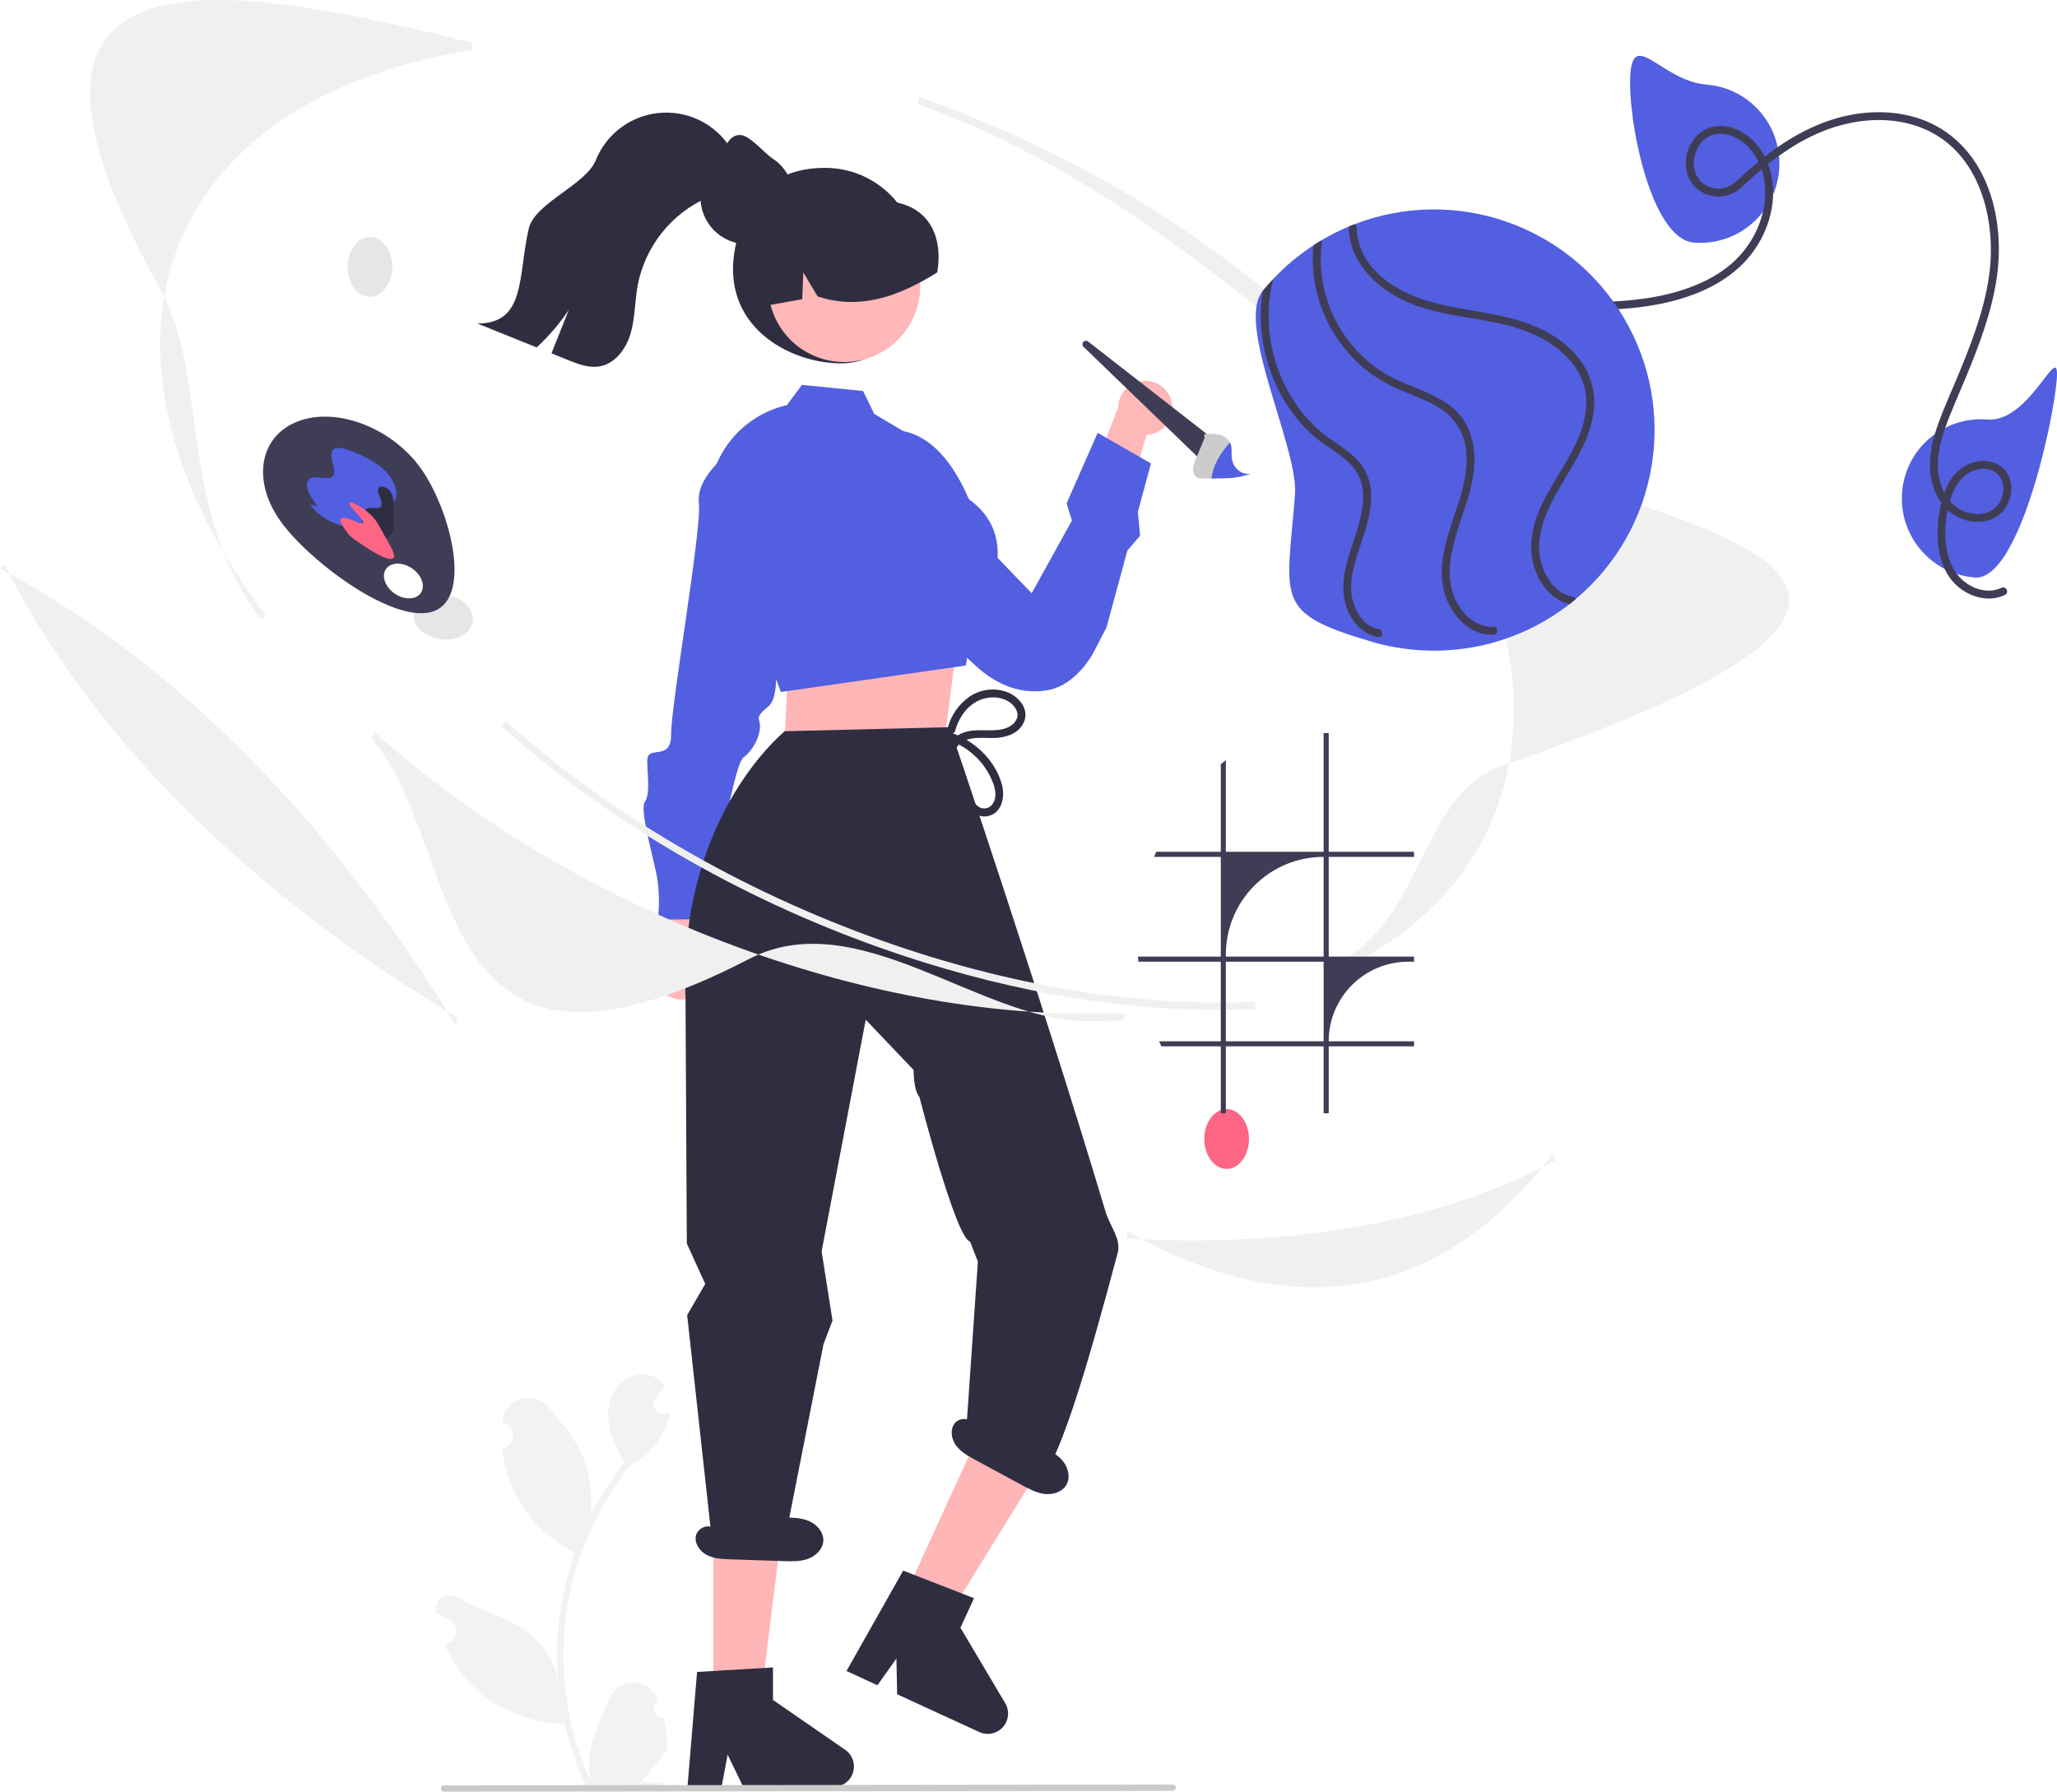
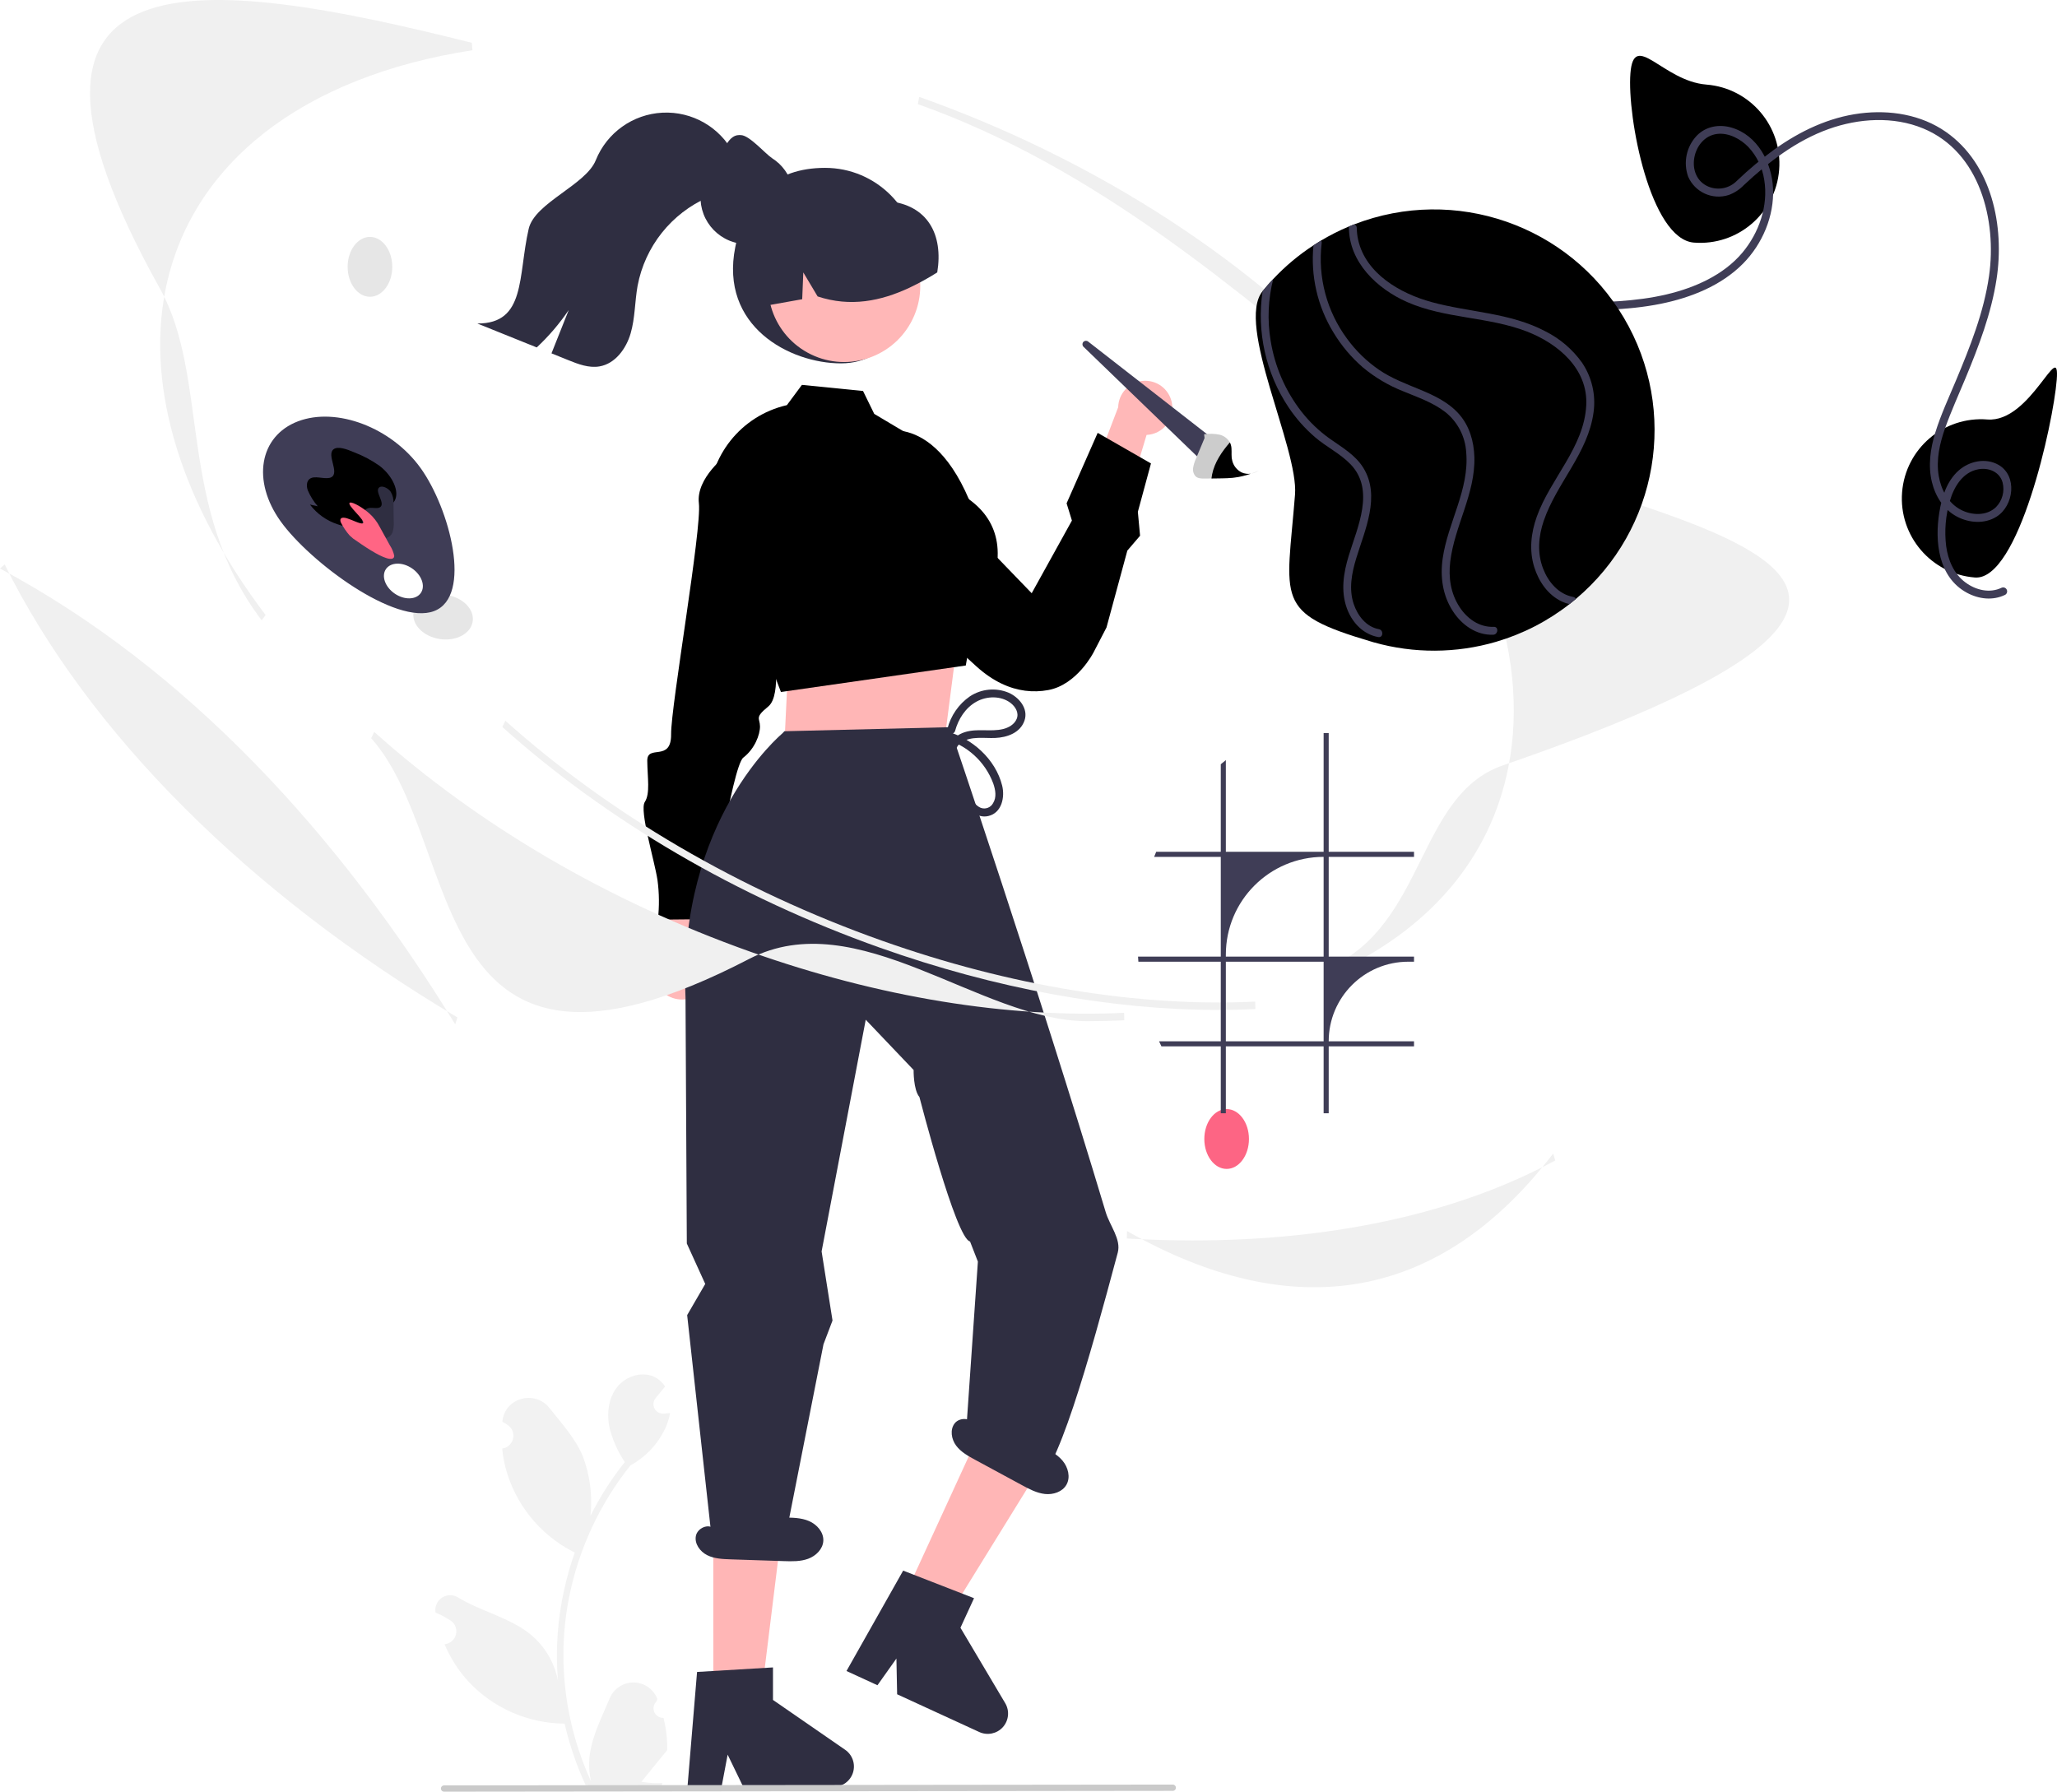
<svg xmlns="http://www.w3.org/2000/svg" data-name="Layer 1" width="778.6" height="678.194" viewBox="0 0 778.6 678.194">
  <path d="M461.855,761.164a3.613,3.613,0,0,1-2.619-6.263c.091-.362.156-.622.248-.984q-.049-.118-.098-.236a9.703,9.703,0,0,0-17.898.067c-2.927,7.051-6.654,14.113-7.572,21.568a28.705,28.705,0,0,0,.504,9.872,115.086,115.086,0,0,1-10.469-47.799,111.08,111.08,0,0,1,.689-12.392q.571-5.06,1.584-10.047a116.419,116.419,0,0,1,23.087-49.342A30.983,30.983,0,0,0,462.195,652.239a23.634,23.634,0,0,0,2.149-6.458c-.627.082-1.265.134-1.892.175-.195.01-.401.021-.597.031l-.074.003a3.58,3.58,0,0,1-2.94-5.832q.406-.5.813-.999c.411-.514.833-1.018,1.244-1.532a1.784,1.784,0,0,0,.134-.154c.473-.586.946-1.162,1.419-1.748a10.352,10.352,0,0,0-3.394-3.28c-4.741-2.777-11.281-.854-14.706,3.435-3.435,4.288-4.083,10.304-2.89,15.662a41.485,41.485,0,0,0,5.738,12.793c-.257.329-.525.648-.782.977a117.171,117.171,0,0,0-12.23,19.375,48.709,48.709,0,0,0-2.908-22.624c-2.783-6.715-8.001-12.37-12.595-18.175-5.519-6.973-16.835-3.93-17.807,4.909q-.014.128-.028.257,1.024.577,2.004,1.226a4.901,4.901,0,0,1-1.976,8.919l-.1.015a48.767,48.767,0,0,0,1.285,7.291,50.21,50.21,0,0,0,25,31.468c.401.206.792.411,1.193.607a119.597,119.597,0,0,0-6.438,30.296,113.434,113.434,0,0,0,.082,18.315l-.031-.216a29.974,29.974,0,0,0-10.232-17.308c-7.874-6.469-18.999-8.851-27.494-14.05a5.625,5.625,0,0,0-8.616,5.473q.017.114.035.227a32.926,32.926,0,0,1,3.692,1.779q1.024.578,2.004,1.226a4.901,4.901,0,0,1-1.976,8.919l-.1.015c-.072.01-.134.021-.206.031a48.808,48.808,0,0,0,8.978,14.058,50.254,50.254,0,0,0,36.446,15.991h.01a119.563,119.563,0,0,0,8.032,23.447H461.136c.103-.319.195-.648.288-.967a32.599,32.599,0,0,1-7.939-.473c2.129-2.612,4.257-5.245,6.386-7.857a1.781,1.781,0,0,0,.134-.154c1.08-1.337,2.17-2.663,3.25-4l.001-.002a47.75,47.75,0,0,0-1.399-12.164Z" transform="translate(-210.6999 -110.9029)" fill="#f2f2f2" />
  <path d="M558.01,209.444c0,19.33-9.67,39-29,39s-46-14-40-44c3.791-18.955,14.67-30,34-30A35,35,0,0,1,558.01,209.444Z" transform="translate(-210.6999 -110.9029)" fill="#2f2e41" />
  <path d="M476.924,485.619a10.761,10.761,0,0,0-2.303-16.339l8.462-37.293-18.599,6.998-5.184,34.341a10.819,10.819,0,0,0,17.624,12.293Z" transform="translate(-210.6999 -110.9029)" fill="#ffb8b8" />
-   <path d="M516.402,353.435l-12.982,1.321s3.395,19.231-1.914,23.562-3.169,4.311-3.138,7.521-2.058,8.581-6.308,11.832S478.973,458.828,478.973,458.828l-19.261.185a60.351,60.351,0,0,0-.144-14.981c-1.142-7.48-6.915-26.323-4.805-29.553s.999-9.172.937-15.592,9.123.674,9.021-10.027S476.399,311.011,475.236,301.391s10.526-18.294,10.526-18.294l10.701-.103Z" transform="translate(-210.6999 -110.9029)" fill="#525fe1" />
+   <path d="M516.402,353.435l-12.982,1.321s3.395,19.231-1.914,23.562-3.169,4.311-3.138,7.521-2.058,8.581-6.308,11.832S478.973,458.828,478.973,458.828l-19.261.185a60.351,60.351,0,0,0-.144-14.981c-1.142-7.48-6.915-26.323-4.805-29.553s.999-9.172.937-15.592,9.123.674,9.021-10.027S476.399,311.011,475.236,301.391s10.526-18.294,10.526-18.294l10.701-.103Z" transform="translate(-210.6999 -110.9029)" fill="$colorPage" />
  <path d="M654.214,263.129a10.196,10.196,0,0,1-9.52,12.402l-10.414,34.704L622.204,295.789l11.741-30.741a10.251,10.251,0,0,1,20.269-1.919Z" transform="translate(-210.6999 -110.9029)" fill="#ffb8b8" />
-   <path d="M544.268,274.432s25.176-9.439,38.825,42.254l18.119,18.766,15.222-27.506-2.013-6.525,11.765-26.671,20.171,11.576-4.965,18.311.839,9.052-4.82,5.63-7.89,29.098-4.936,9.507S618.36,370.096,607.494,372.101a28.137,28.137,0,0,1-8.783.249c-5.722-.747-11.993-3.384-18.437-9.205-23.908-21.594-38.048-38.252-38.048-38.252Z" transform="translate(-210.6999 -110.9029)" fill="#525fe1" />
+   <path d="M544.268,274.432s25.176-9.439,38.825,42.254l18.119,18.766,15.222-27.506-2.013-6.525,11.765-26.671,20.171,11.576-4.965,18.311.839,9.052-4.82,5.63-7.89,29.098-4.936,9.507S618.36,370.096,607.494,372.101a28.137,28.137,0,0,1-8.783.249c-5.722-.747-11.993-3.384-18.437-9.205-23.908-21.594-38.048-38.252-38.048-38.252Z" transform="translate(-210.6999 -110.9029)" fill="$colorPage" />
  <path d="M665.64,285.427l-44.817-43.252a1.326,1.326,0,0,1,1.736-2l47.52,37.022Z" transform="translate(-210.6999 -110.9029)" fill="#3f3d56" />
  <path d="M684.098,290.221a30.252,30.252,0,0,1-6.952,1.553c-1.206.119-2.416.161-3.616.175-.421.015-.848.016-1.266.022-.997.015-1.994.029-3.001.041-.848.016-1.706.029-2.551.036-1.244.019-2.61-.007-3.502-.881a3.919,3.919,0,0,1-.881-3.237,13.193,13.193,0,0,1,1.075-3.451c1.075-2.588,2.16-5.172,3.235-7.759l-.168-1.448a17.109,17.109,0,0,1,5.936.182,6.104,6.104,0,0,1,3.805,2.912,5.142,5.142,0,0,1,.403,1.013c.421,1.542.118,3.253.299,4.867a8.339,8.339,0,0,0,.186.996,6.777,6.777,0,0,0,3.598,4.51A6.26,6.26,0,0,0,684.098,290.221Z" transform="translate(-210.6999 -110.9029)" fill="#ccc" />
  <path d="M687.249,288.967a7.187,7.187,0,0,1-3.151,1.254A33.746,33.746,0,0,0,687.249,288.967Z" transform="translate(-210.6999 -110.9029)" fill="#e6e6e6" />
-   <path d="M684.098,290.221a30.252,30.252,0,0,1-6.952,1.553c-1.206.119-2.416.161-3.616.175-.421.015-.848.016-1.266.022-.997.015-1.994.029-3.001.041a14.575,14.575,0,0,1,.227-1.505c.94-4.642,3.671-8.59,6.723-12.141a5.142,5.142,0,0,1,.403,1.013c.421,1.542.118,3.253.299,4.867a8.339,8.339,0,0,0,.186.996,6.777,6.777,0,0,0,3.598,4.51A6.26,6.26,0,0,0,684.098,290.221Z" transform="translate(-210.6999 -110.9029)" fill="#525fe1" />
+   <path d="M684.098,290.221a30.252,30.252,0,0,1-6.952,1.553c-1.206.119-2.416.161-3.616.175-.421.015-.848.016-1.266.022-.997.015-1.994.029-3.001.041a14.575,14.575,0,0,1,.227-1.505c.94-4.642,3.671-8.59,6.723-12.141a5.142,5.142,0,0,1,.403,1.013c.421,1.542.118,3.253.299,4.867a8.339,8.339,0,0,0,.186.996,6.777,6.777,0,0,0,3.598,4.51A6.26,6.26,0,0,0,684.098,290.221Z" transform="translate(-210.6999 -110.9029)" fill="$colorPage" />
  <polygon points="299.8 250.089 298.019 258.576 296.505 289.88 357.341 281.643 362.012 245.395 355.555 234.785 299.8 250.089" fill="#ffb6b6" />
  <circle cx="530.233" cy="219.146" r="28.792" transform="translate(-127.0893 468.3822) rotate(-61.33671)" fill="#ffb7b7" />
-   <path d="M486.856,321.981l-7.917-20.57a38.089,38.089,0,0,1,29.497-37.126l.109-.025,5.693-7.671,23.131,2.314,4.24,8.665,16.761,9.98,19.063,22.321c6.003,4.311,9.57,9.838,10.601,16.43,2.191,13.995-7.608,27.997-8.773,29.603L576.257,362.815,506.821,372.766l-.53.067Z" transform="translate(-210.6999 -110.9029)" fill="#525fe1" />
+   <path d="M486.856,321.981l-7.917-20.57a38.089,38.089,0,0,1,29.497-37.126l.109-.025,5.693-7.671,23.131,2.314,4.24,8.665,16.761,9.98,19.063,22.321c6.003,4.311,9.57,9.838,10.601,16.43,2.191,13.995-7.608,27.997-8.773,29.603L576.257,362.815,506.821,372.766l-.53.067Z" transform="translate(-210.6999 -110.9029)" fill="$colorPage" />
  <path d="M500.101,226.694c.261-.041.522-.096.783-.137,4.491-.797,8.982-1.579,13.46-2.39l.412-10.15,5.425,9.092c12.375,4.107,23.953,1.786,34.844-3.337A98.372,98.372,0,0,0,565.463,214.017c2.343-14.297-3.568-25.564-18.747-27.002-.471-.045-.81-.439-1.222-.646a.013.013,0,0,1-.014-.014c-.7-.33-1.415-.645-2.129-.934a31.716,31.716,0,0,0-33.292,6.455C501.268,200.269,497.313,214.127,500.101,226.694Z" transform="translate(-210.6999 -110.9029)" fill="#2f2e41" />
  <polygon points="342.209 604.549 358.727 612.139 395.863 552.037 371.484 540.835 342.209 604.549" fill="#ffb6b6" />
  <path d="M552.556,705.421l26.828,10.441-5.141,11.187,16.946,28.553a7.691,7.691,0,0,1-9.825,10.914L550.278,752.23l-.273-13.528-7.177,10.105-11.721-5.386Z" transform="translate(-210.6999 -110.9029)" fill="#2f2e41" />
  <polygon points="270.001 641.839 288.18 641.839 296.828 571.721 269.998 571.722 270.001 641.839" fill="#ffb6b6" />
  <path d="M470.815,608.863l-.001-.188,6.828-11.767-6.972-15.317-.495-93.091c-2.746-67.272,36.282-99.609,36.589-99.927l.846-.88,62.59-1.532s32.897,96.573,59.031,183.59c1.545,5.143,5.913,10.216,4.555,15.307-10.776,40.385-23.567,86.094-31.776,87.385l-26-14,4.832-69.992-2.971-7.617c-5.322-.98-19.158-54.675-19.158-54.675-2.319-2.754-2.2-10.239-2.2-10.239l-18.122-19.027-16.703,87.702,4.13,26.158-3.418,8.994-14.638,74.254-.156,1.196-27.597-2.755Z" transform="translate(-210.6999 -110.9029)" fill="#2f2e41" />
  <path d="M474.545,743.775l28.737-1.715v12.312l27.321,18.869a7.691,7.691,0,0,1-4.37,14.019H492.021l-5.897-12.179-2.302,12.179H470.922Z" transform="translate(-210.6999 -110.9029)" fill="#2f2e41" />
  <path d="M511.132,185.641v.024a17.412,17.412,0,0,1-.572,4.466c-.061.256-.134.523-.219.779v.012a17.664,17.664,0,0,1-10.89,11.341c-.377.146-.767.268-1.156.377a15.783,15.783,0,0,1-2.507.511,15.995,15.995,0,0,1-2.3.158,17.512,17.512,0,0,1-1.801-.085,17.039,17.039,0,0,1-4.101-.937,5.154,5.154,0,0,1-.608-.219,2.968,2.968,0,0,1-.292-.122,17.661,17.661,0,0,1-9.114-23.91l.012-.012a17.307,17.307,0,0,1,3.468-4.867c3.188-3.176,4.593-11.135,9.436-11.135a6.621,6.621,0,0,1,.694.024c3.249.11,9.254,7.12,11.81,8.774a17.223,17.223,0,0,1,4.843,4.587,17.44,17.44,0,0,1,2.847,6.279A17.669,17.669,0,0,1,511.132,185.641Z" transform="translate(-210.6999 -110.9029)" fill="#2f2e41" />
  <path d="M489.575,179.497c-2.74,3.19-7.03,4.43-10.9,6.09a45.855,45.855,0,0,0-26.64,33.5c-1.07,5.97-.93,12.15-2.62,17.97-1.68,5.82-5.84,11.53-11.81,12.54-4.04.69-8.09-.87-11.89-2.41q-3.135-1.26-6.27-2.53,3.27-8.205,6.53-16.41a83.161,83.161,0,0,1-12.11,14.17q-11.235-4.53-22.49-9.06c18.46.07,15.31-17.85,19.44-35.83,2.27-9.88,21.6-16.57,25.39-25.97a28.756,28.756,0,0,1,52.16-2.62C492.155,170.447,492.265,176.347,489.575,179.497Z" transform="translate(-210.6999 -110.9029)" fill="#2f2e41" />
  <path d="M567.981,390.569a27.25,27.25,0,0,1,18.686,16.926c.821,2.368,1.334,5.176-.078,7.428a3.787,3.787,0,0,1-4.656,1.765c-1.844-.759-3.114-2.645-4.051-4.315a54.66,54.66,0,0,1-3.194-7.327c-1.448-3.798-4.538-10.138-.127-13.107,3.71-2.497,8.622-1.527,12.797-1.698,4.511-.185,9.525-1.913,11.128-6.588,1.559-4.547-2.095-8.824-6.034-10.553a15.683,15.683,0,0,0-14.64,1.395,21.228,21.228,0,0,0-8.5,12.295,1.501,1.501,0,0,0,2.893.798c1.238-4.522,3.918-8.777,8.099-11.094,3.914-2.17,9.282-2.303,12.934.505,1.806,1.389,3.225,3.701,2.3,5.997-.849,2.107-3.06,3.36-5.164,3.868-4.76,1.151-9.738-.338-14.483,1.182-4.524,1.45-7.131,5.15-6.479,9.952a36.095,36.095,0,0,0,2.383,7.848,67.798,67.798,0,0,0,3.241,7.573c1.884,3.56,5.28,7.414,9.762,6.37,5.108-1.19,6.321-7.154,5.226-11.54-2.496-10.002-11.456-18.014-21.246-20.57a1.501,1.501,0,0,0-.798,2.893Z" transform="translate(-210.6999 -110.9029)" fill="#2f2e41" />
  <path d="M612.876,663.787c-2.121-2.508-5.146-4.038-8.086-5.502l-24.664-12.286-.702,4.377c-.932-2.879-5.51-3.091-7.365-.7s-1.262,6.004.548,8.43,4.558,3.939,7.219,5.38q8.852,4.791,17.704,9.582c2.749,1.488,5.588,3.005,8.695,3.344s6.589-.78,8.137-3.496C615.988,670.062,614.996,666.294,612.876,663.787Z" transform="translate(-210.6999 -110.9029)" fill="#2f2e41" />
  <path d="M516.928,686.663c-3.017-1.297-6.408-1.315-9.692-1.312q-13.777.011-27.555.022l1.326,4.23c-2.12-2.16-6.31-.305-6.903,2.663s1.552,5.936,4.255,7.298,5.837,1.489,8.862,1.589q10.06.333,20.119.667c3.124.104,6.341.193,9.274-.891,2.932-1.084,5.547-3.641,5.72-6.762C522.516,690.888,519.946,687.96,516.928,686.663Z" transform="translate(-210.6999 -110.9029)" fill="#2f2e41" />
  <path d="M671.798,493.197c-40.413,0-84.328-8.053-127.949-23.539-53.943-19.15-103.402-48.054-143.032-83.589l1.173-2.353c39.439,35.363,88.679,64.135,142.399,83.205,48.546,17.235,97.455,25.22,141.423,23.113l.076,2.829Q678.924,493.198,671.798,493.197Z" transform="translate(-210.6999 -110.9029)" fill="#f0f0f0" />
  <path d="M309.753,345.716c-32.38-42.744-19.539-91.529-38.51-125.563C198.537,89.713,288.065,101.731,389.286,127.097l.241,2.814c-64.423,9.942-106.791,43.098-116.242,90.966-7.345,37.201,6.133,80.82,37.95,122.821Z" transform="translate(-210.6999 -110.9029)" fill="#f0f0f0" />
  <path d="M622.169,497.444c-40.413,0-86.857-44.846-127.949-23.539-124.415,64.514-107.289-43.44-143.032-83.589l1.173-2.354c39.439,35.363,88.679,64.135,142.399,83.205,48.546,17.235,97.455,25.22,141.423,23.113l.076,2.829Q629.295,497.446,622.169,497.444Z" transform="translate(-210.6999 -110.9029)" fill="#f0f0f0" />
  <path d="M714.881,479.636l-.676-2.683c36.144-16.387,33.038-65.195,65.375-76.341,246.334-84.904,3.175-94.479-51.519-139.389-48.91-40.161-102.214-86.854-169.957-110.902l.54-2.738c68.039,24.154,128.69,63.744,170.78,111.478,42.302,47.973,60.839,98.501,52.197,142.275C774.807,435.856,751.728,462.931,714.881,479.636Z" transform="translate(-210.6999 -110.9029)" fill="#f0f0f0" />
  <path d="M382.998,498.628c-43.501-71.123-101.296-134.653-172.298-172.525L212.459,324.536C243.939,388.122,304.808,449.029,383.854,496.04Z" transform="translate(-210.6999 -110.9029)" fill="#f0f0f0" />
  <path d="M662.192,580.444q-12.286,0-24.992-.736l.091-2.829c62.476,35.545,118.21,27.092,161.3-29.34l.79,2.627C762.469,570.111,715.42,580.444,662.192,580.444Z" transform="translate(-210.6999 -110.9029)" fill="#f0f0f0" />
  <ellipse cx="464.297" cy="431.139" rx="8.447" ry="11.327" fill="#fd6584" />
  <ellipse cx="378.422" cy="344.442" rx="8.447" ry="11.327" transform="translate(-229.6173 555.9749) rotate(-81.36748)" fill="#e6e6e6" />
  <ellipse cx="140.033" cy="101.004" rx="8.447" ry="11.327" fill="#e6e6e6" />
  <path d="M369.929,288.11c-11.017-15.354-31.81-23.288-46.443-17.722-14.633,5.566-17.564,22.526-6.547,37.88s43.446,39.506,58.079,33.939S380.946,303.464,369.929,288.11Zm.068,47.225c-1.801,2.641-6.22,2.763-9.87.274s-5.149-6.649-3.348-9.289,6.22-2.763,9.87-.274S371.798,332.694,369.997,335.335Z" transform="translate(-210.6999 -110.9029)" fill="#3f3d56" />
-   <path d="M357.493,303.129q-2.058,1.663-4.116,3.327a16.216,16.216,0,0,1-5.85,3.458,15.912,15.912,0,0,1-8.98-.535,21.5,21.5,0,0,1-10.538-7.489l2.966.661a23.117,23.117,0,0,1-3.792-6.093c-.695-2.057-.307-4.144,1.57-4.707,2.149-.645,5.608.805,7.413-.237,3.12-1.802-2.009-8.513.834-10.583,1.657-1.206,4.971-.013,7.734,1.171a43.568,43.568,0,0,1,9.694,5.176c4.908,3.79,7.625,9.765,5.621,13.223A10.151,10.151,0,0,1,357.493,303.129Z" transform="translate(-210.6999 -110.9029)" fill="#525fe1" />
+   <path d="M357.493,303.129q-2.058,1.663-4.116,3.327a16.216,16.216,0,0,1-5.85,3.458,15.912,15.912,0,0,1-8.98-.535,21.5,21.5,0,0,1-10.538-7.489l2.966.661a23.117,23.117,0,0,1-3.792-6.093c-.695-2.057-.307-4.144,1.57-4.707,2.149-.645,5.608.805,7.413-.237,3.12-1.802-2.009-8.513.834-10.583,1.657-1.206,4.971-.013,7.734,1.171a43.568,43.568,0,0,1,9.694,5.176c4.908,3.79,7.625,9.765,5.621,13.223A10.151,10.151,0,0,1,357.493,303.129Z" transform="translate(-210.6999 -110.9029)" fill="$colorPage" />
  <path d="M356.482,314.642c-2.399.328-5.175-1.516-7.491-3.217l-.589-.771a12.508,12.508,0,0,1-.598-4.582,3.18,3.18,0,0,1,2.703-2.904c1.407-.185,3.286.422,4.215-.393,1.797-1.574-2.371-5.914-.465-7.387,1.07-.827,3.342.233,4.322,1.655a7.478,7.478,0,0,1,1.057,4.409q.048,3.401.095,6.801a11.419,11.419,0,0,1-.4,3.976A3.522,3.522,0,0,1,356.482,314.642Z" transform="translate(-210.6999 -110.9029)" fill="#2f2e41" />
  <path d="M357.083,322.197c-3.326-.982-8.397-4.409-12.717-7.436l-1.286-1.119a23.377,23.377,0,0,1-3.395-5.048c-.498-1.365.143-2.162,2.351-1.503,1.955.584,5.033,2.242,5.944,1.915,1.76-.632-6.719-7.395-4.745-7.864,1.108-.263,5.013,2.08,7.227,4.083a17.546,17.546,0,0,1,3.972,5.123q1.941,3.529,3.882,7.057a10.837,10.837,0,0,1,1.603,3.875C359.946,322.281,359.101,322.793,357.083,322.197Z" transform="translate(-210.6999 -110.9029)" fill="#ff6584" />
-   <path d="M827.835,138.641c1.305-16.517,12.235,2.973,28.752,4.278a30,30,0,1,1-4.725,59.814C835.345,201.427,826.53,155.158,827.835,138.641Z" transform="translate(-210.6999 -110.9029)" fill="#525fe1" />
-   <path d="M930.665,297.231a30,30,0,0,1,32.269-27.544c16.517,1.305,27.566-31.495,26.261-14.978s-14.469,76.097-30.986,74.792A30,30,0,0,1,930.665,297.231Z" transform="translate(-210.6999 -110.9029)" fill="#525fe1" />
+   <path d="M827.835,138.641c1.305-16.517,12.235,2.973,28.752,4.278a30,30,0,1,1-4.725,59.814C835.345,201.427,826.53,155.158,827.835,138.641Z" transform="translate(-210.6999 -110.9029)" fill="$colorPage" />
+   <path d="M930.665,297.231a30,30,0,0,1,32.269-27.544c16.517,1.305,27.566-31.495,26.261-14.978s-14.469,76.097-30.986,74.792A30,30,0,0,1,930.665,297.231Z" transform="translate(-210.6999 -110.9029)" fill="$colorPage" />
  <path d="M968.316,333.383c-4.516,2.177-9.732.893-13.631-1.981-4.434-3.27-6.62-8.471-7.343-13.806a42.492,42.492,0,0,1,1.406-17.071c1.541-5.34,4.845-10.882,10.746-11.984,3.933-.734,8.131.944,9.221,5.029a9.836,9.836,0,0,1-2.526,9.311c-3.53,3.392-9.196,3.134-13.296.978-4.822-2.535-7.483-7.608-8.362-12.824-1.044-6.201.414-12.432,2.489-18.265,2.255-6.34,5.064-12.491,7.643-18.703,5.031-12.115,9.757-24.49,11.761-37.518,3.061-19.901-1.705-43.52-19.153-55.703-9.419-6.577-21.231-8.44-32.468-7.024-11.851,1.493-22.741,6.693-32.384,13.578a137.506,137.506,0,0,0-14.259,11.916,9.82,9.82,0,0,1-10.699,2.267c-9.274-3.774-6.318-18.864,3.241-19.989,4.343-.511,8.817,1.912,11.763,4.94a23.284,23.284,0,0,1,6.016,12.418c1.635,9.792-1.995,20.142-8.301,27.627-7.124,8.456-17.951,13.216-28.49,15.723-11.999,2.855-24.341,3-36.606,3.272-12.552.278-25.252.755-37.367,4.356a92.343,92.343,0,0,0-27.226,13.379,96.454,96.454,0,0,0-35.63,48.079,88.352,88.352,0,0,0-3.37,14.384c-.283,1.911,2.709,2.139,2.991.236,3.154-21.274,14.673-40.838,30.863-54.843a91.476,91.476,0,0,1,27.319-16.389c12.038-4.567,24.825-5.725,37.601-6.098,13.049-.381,26.215-.173,39.069-2.786,11.363-2.309,22.87-6.84,31.15-15.229,7.3-7.397,11.817-17.98,11.332-28.439-.451-9.732-5.811-20.138-15.74-23.03-4.659-1.357-9.661-.494-13.122,3.063a15.13,15.13,0,0,0-3.274,15.493,12.551,12.551,0,0,0,15.355,6.969,15.275,15.275,0,0,0,5.754-3.762c9.376-8.779,19.868-16.836,32.077-21.208,11.387-4.078,24.486-4.914,35.817-.211,21.451,8.903,27.896,34.742,24.898,55.789-1.962,13.774-7.177,26.816-12.511,39.575-2.724,6.515-5.751,12.989-7.836,19.746-1.867,6.05-2.804,12.542-1.273,18.775,1.336,5.44,4.499,10.44,9.559,13.076,4.596,2.394,10.429,2.807,14.932-.04,6.51-4.116,7.975-15.481.663-19.622C962.261,284.09,956.048,285.44,952.024,289.049c-4.511,4.046-6.354,10.105-7.284,15.904-1.757,10.957-.376,24.45,10.446,30.312,4.459,2.415,9.774,3.067,14.435.82a1.501,1.501,0,0,0-1.305-2.702Z" transform="translate(-210.6999 -110.9029)" fill="#3f3d56" />
-   <path d="M700.88,298.138c1.384-17.515-22.583-64.348-12.272-77.026q1.918-2.376,4.025-4.597a82.599,82.599,0,0,1,15.231-12.75c.942-.628,1.892-1.225,2.851-1.801a84.194,84.194,0,0,1,10.604-5.352c.663-.269,1.336-.536,2.01-.804a83.506,83.506,0,0,1,83.874,141.796c-.796.679-1.61,1.337-2.444,1.984a83.165,83.165,0,0,1-27.758,14.248c-.01-.001-.011.009-.021.008a83.831,83.831,0,0,1-46.27.207l-.02-.002c-.333-.097-.667-.193-1-.3C692.667,342.81,697.718,338.163,700.88,298.138Z" transform="translate(-210.6999 -110.9029)" fill="#525fe1" />
+   <path d="M700.88,298.138c1.384-17.515-22.583-64.348-12.272-77.026q1.918-2.376,4.025-4.597a82.599,82.599,0,0,1,15.231-12.75c.942-.628,1.892-1.225,2.851-1.801a84.194,84.194,0,0,1,10.604-5.352c.663-.269,1.336-.536,2.01-.804a83.506,83.506,0,0,1,83.874,141.796c-.796.679-1.61,1.337-2.444,1.984a83.165,83.165,0,0,1-27.758,14.248c-.01-.001-.011.009-.021.008a83.831,83.831,0,0,1-46.27.207l-.02-.002c-.333-.097-.667-.193-1-.3C692.667,342.81,697.718,338.163,700.88,298.138Z" transform="translate(-210.6999 -110.9029)" fill="$colorPage" />
  <path d="M721.279,196.99a1.581,1.581,0,0,1,.04-.378c.663-.269,1.336-.536,2.01-.804a1.5,1.5,0,0,1,.941,1.419,20.496,20.496,0,0,0,.517,4.505c2.899,12.828,16.031,20.305,27.755,23.509,14.345,3.932,29.759,3.986,43.14,11.092A37.888,37.888,0,0,1,809.504,248.157a26.922,26.922,0,0,1,4.387,18.754c-2.045,15.477-13.962,26.774-18.869,41.142-2.022,5.919-2.52,12.219-.219,18.139,1.95,5.029,5.801,9.617,11.336,10.656a1.453,1.453,0,0,1,1.064.756c-.796.679-1.61,1.337-2.444,1.984a14.578,14.578,0,0,1-2.9-1.002c-5.298-2.525-8.722-7.56-10.435-13.042-1.976-6.345-1.224-12.947.989-19.122,5.16-14.398,17.912-26.241,18.706-42.138.687-13.779-10.638-23.3-22.454-27.885-14.619-5.669-31.006-4.827-45.41-11.191C731.924,220.201,721.332,210.165,721.279,196.99Z" transform="translate(-210.6999 -110.9029)" fill="#3f3d56" />
  <path d="M707.864,203.765c.942-.628,1.892-1.225,2.851-1.801a1.248,1.248,0,0,1,.252,1.003,50.765,50.765,0,0,0,9.649,36.202,50.158,50.158,0,0,0,12.074,11.727c4.873,3.324,10.352,5.332,15.762,7.585,5.322,2.216,10.704,4.818,14.559,9.225,3.928,4.493,5.577,10.291,5.755,16.163.415,13.916-7.495,26.051-9.126,39.594-.728,6.041.142,12.039,3.516,17.21,2.918,4.464,7.486,7.714,12.969,7.505,1.812-.078,1.694,2.561.098,2.947a1.602,1.602,0,0,1-.335.044c-6.379.238-11.837-3.684-15.211-8.845-3.93-5.998-4.901-13.006-3.906-20.02,1.935-13.57,10.148-26.112,8.91-40.153a21.073,21.073,0,0,0-7.855-15.226c-4.744-3.695-10.538-5.647-16.035-7.927a55.6,55.6,0,0,1-15.151-8.961,54.893,54.893,0,0,1-11.245-13.337A53.18,53.18,0,0,1,707.864,203.765Z" transform="translate(-210.6999 -110.9029)" fill="#3f3d56" />
  <path d="M688.608,221.112q1.918-2.376,4.025-4.597a56.746,56.746,0,0,0-.974,23.376,58.902,58.902,0,0,0,11.663,26.832,51.603,51.603,0,0,0,10.67,10.202c4.607,3.273,9.697,6.133,12.748,11.068,6.617,10.714.568,23.538-2.684,34.235-1.705,5.583-2.861,11.581-.973,17.267,1.467,4.409,4.72,8.689,9.527,9.56,1.889.34,1.662,3.341-.236,2.991q-.534-.102-1.065-.235c-5.218-1.375-8.983-5.645-10.812-10.685-2.369-6.577-1.259-13.391.731-19.924,3.276-10.745,10.013-24.788.72-34.511-3.919-4.101-9.228-6.617-13.51-10.316a55.759,55.759,0,0,1-10.02-11.314A62.586,62.586,0,0,1,688.608,221.112Z" transform="translate(-210.6999 -110.9029)" fill="#3f3d56" />
  <path d="M745.924,435.247v-1.926h-32.294V388.383h-1.921v44.938H674.698V398.617q-.971.763-1.916,1.571v33.133H648.337c-.272.637-.533,1.279-.78,1.926H672.782v37.761H641.461c.03.647.074,1.284.128,1.926h31.192v30.125H649.414c.286.647.588,1.284.904,1.916H672.782v25.324h1.916v-25.324h37.011v25.324h1.921v-25.324h32.294v-1.916h-32.294a30.119,30.119,0,0,1,30.125-30.125h2.168v-1.926h-32.294V435.247Zm-34.215,69.813H674.698v-30.125h37.011Zm0-32.051H674.698v-.756a37.008,37.008,0,0,1,37.011-37.006Z" transform="translate(-210.6999 -110.9029)" fill="#3f3d56" />
  <path d="M654.569,788.79l-275.75.307a1.191,1.191,0,1,1,0-2.381l275.75-.307a1.191,1.191,0,1,1,0,2.381Z" transform="translate(-210.6999 -110.9029)" fill="#cacaca" />
</svg>
